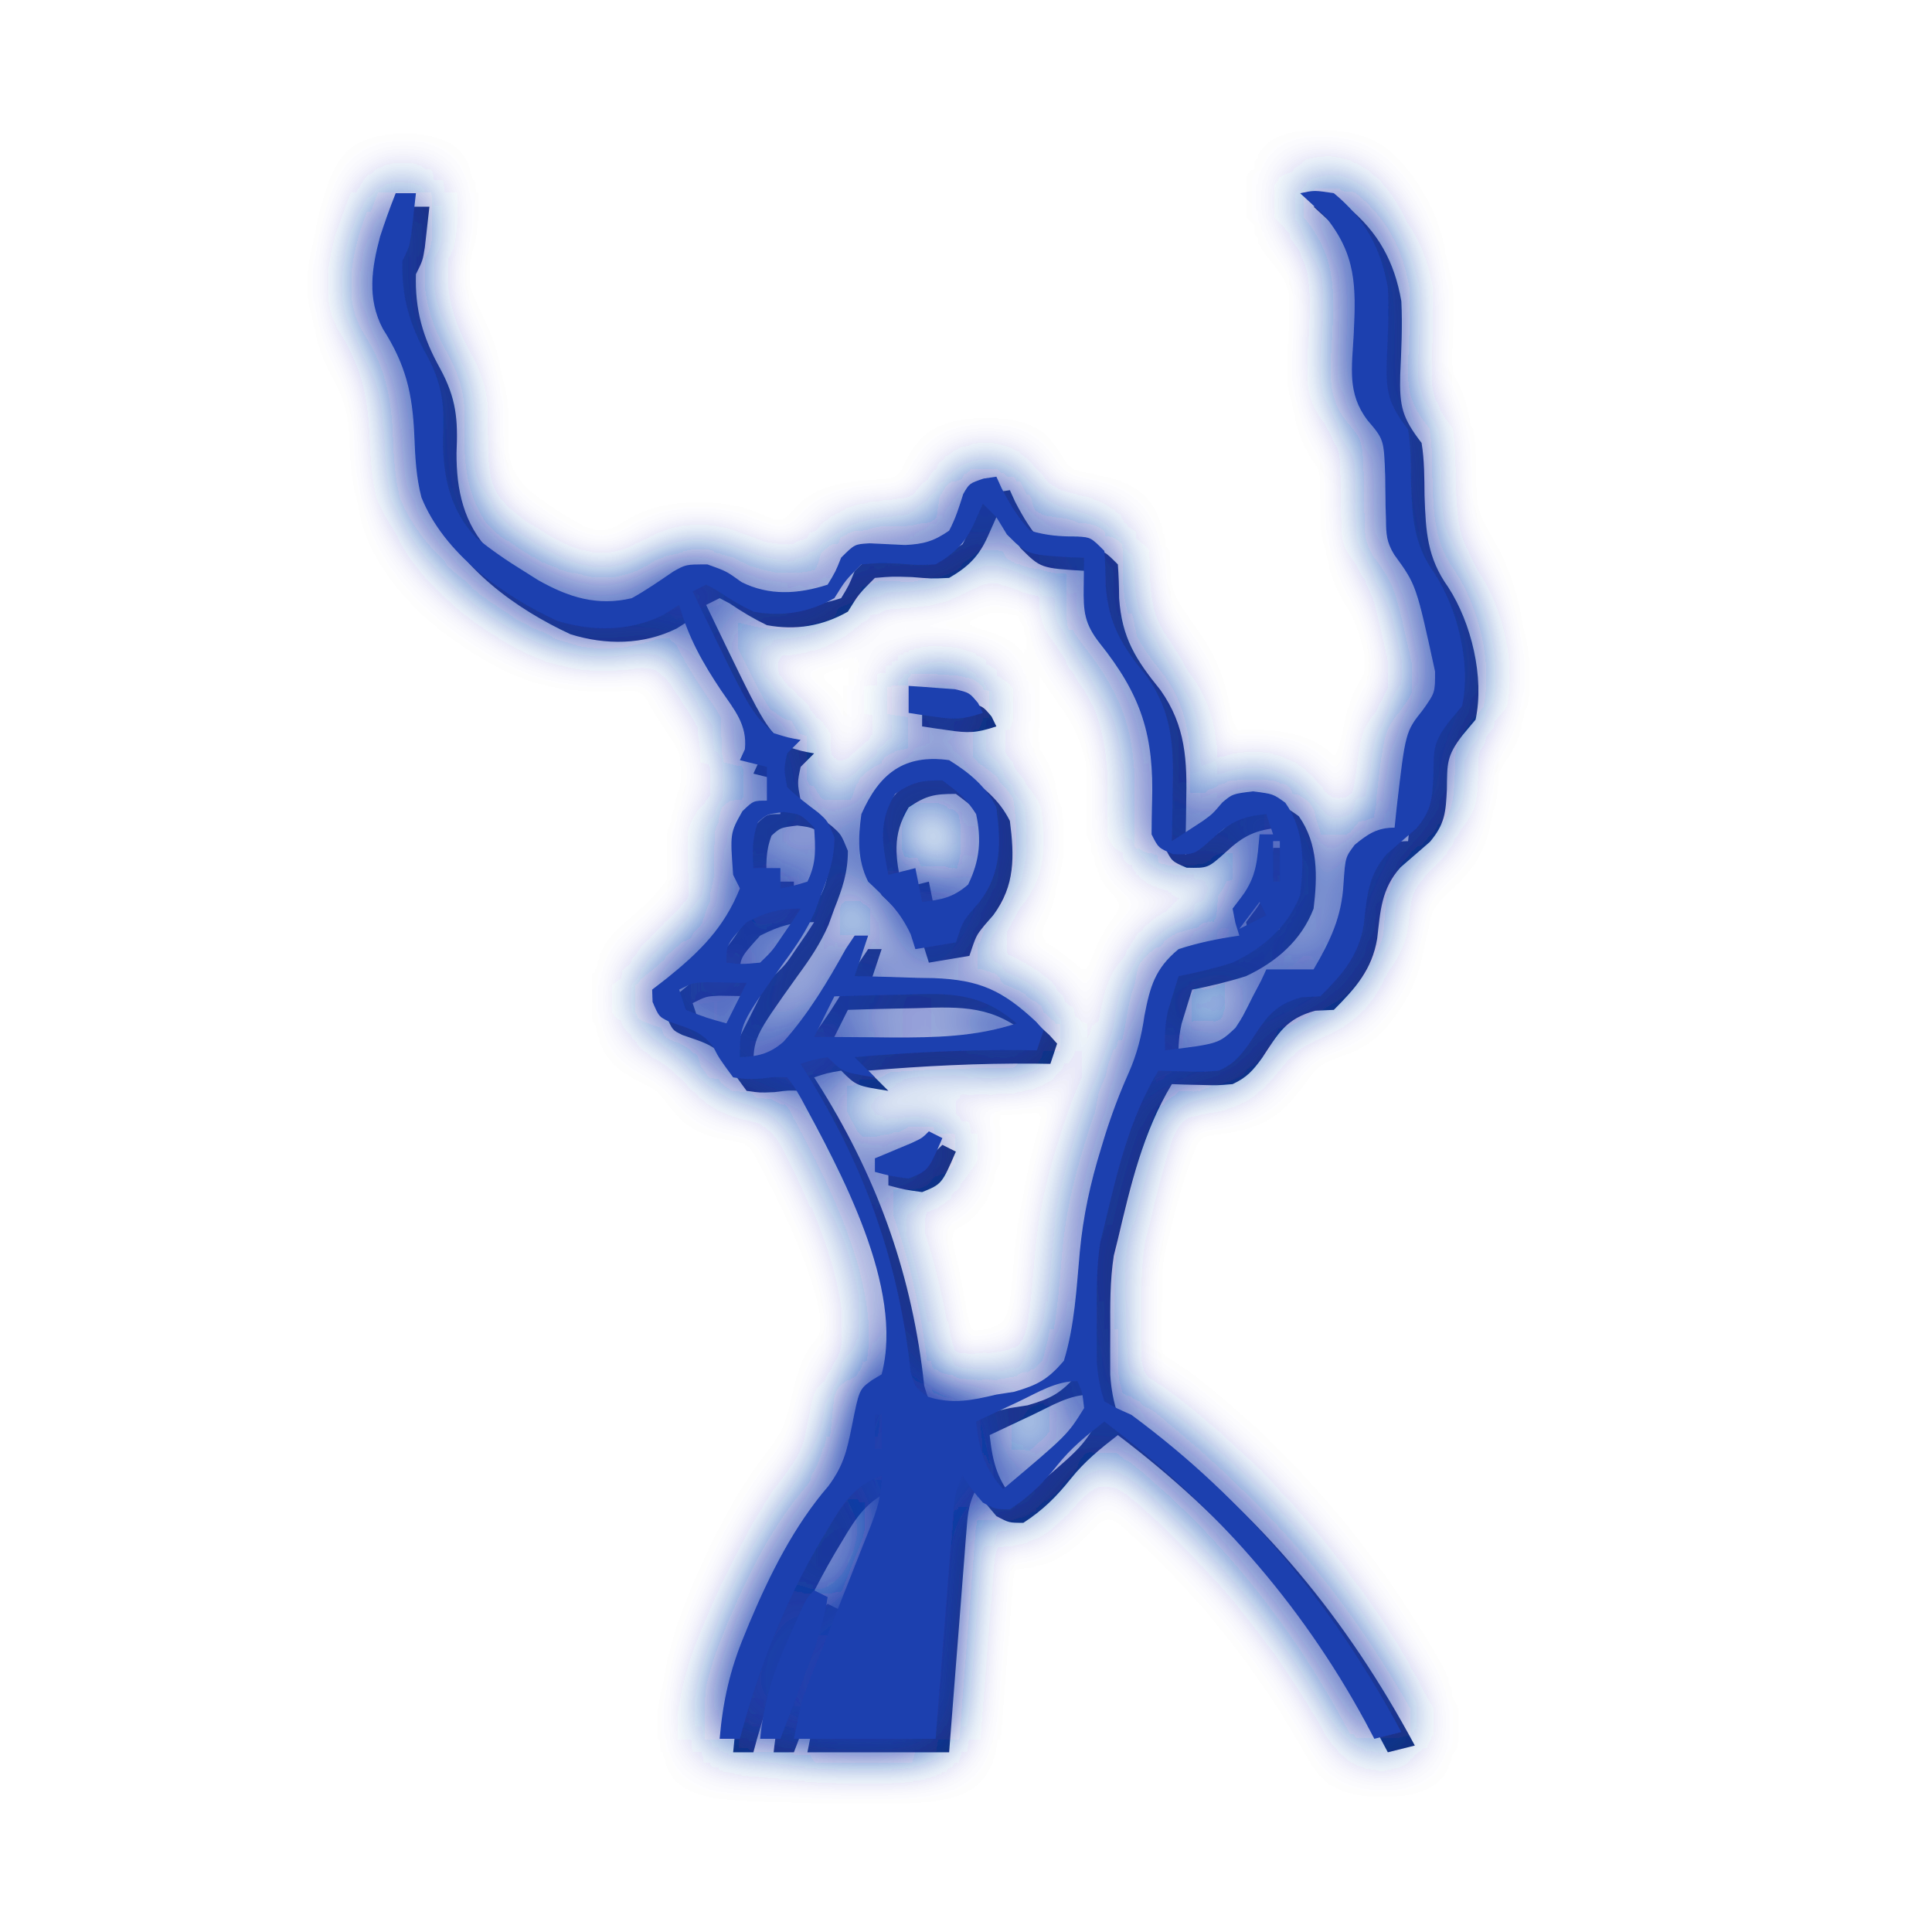
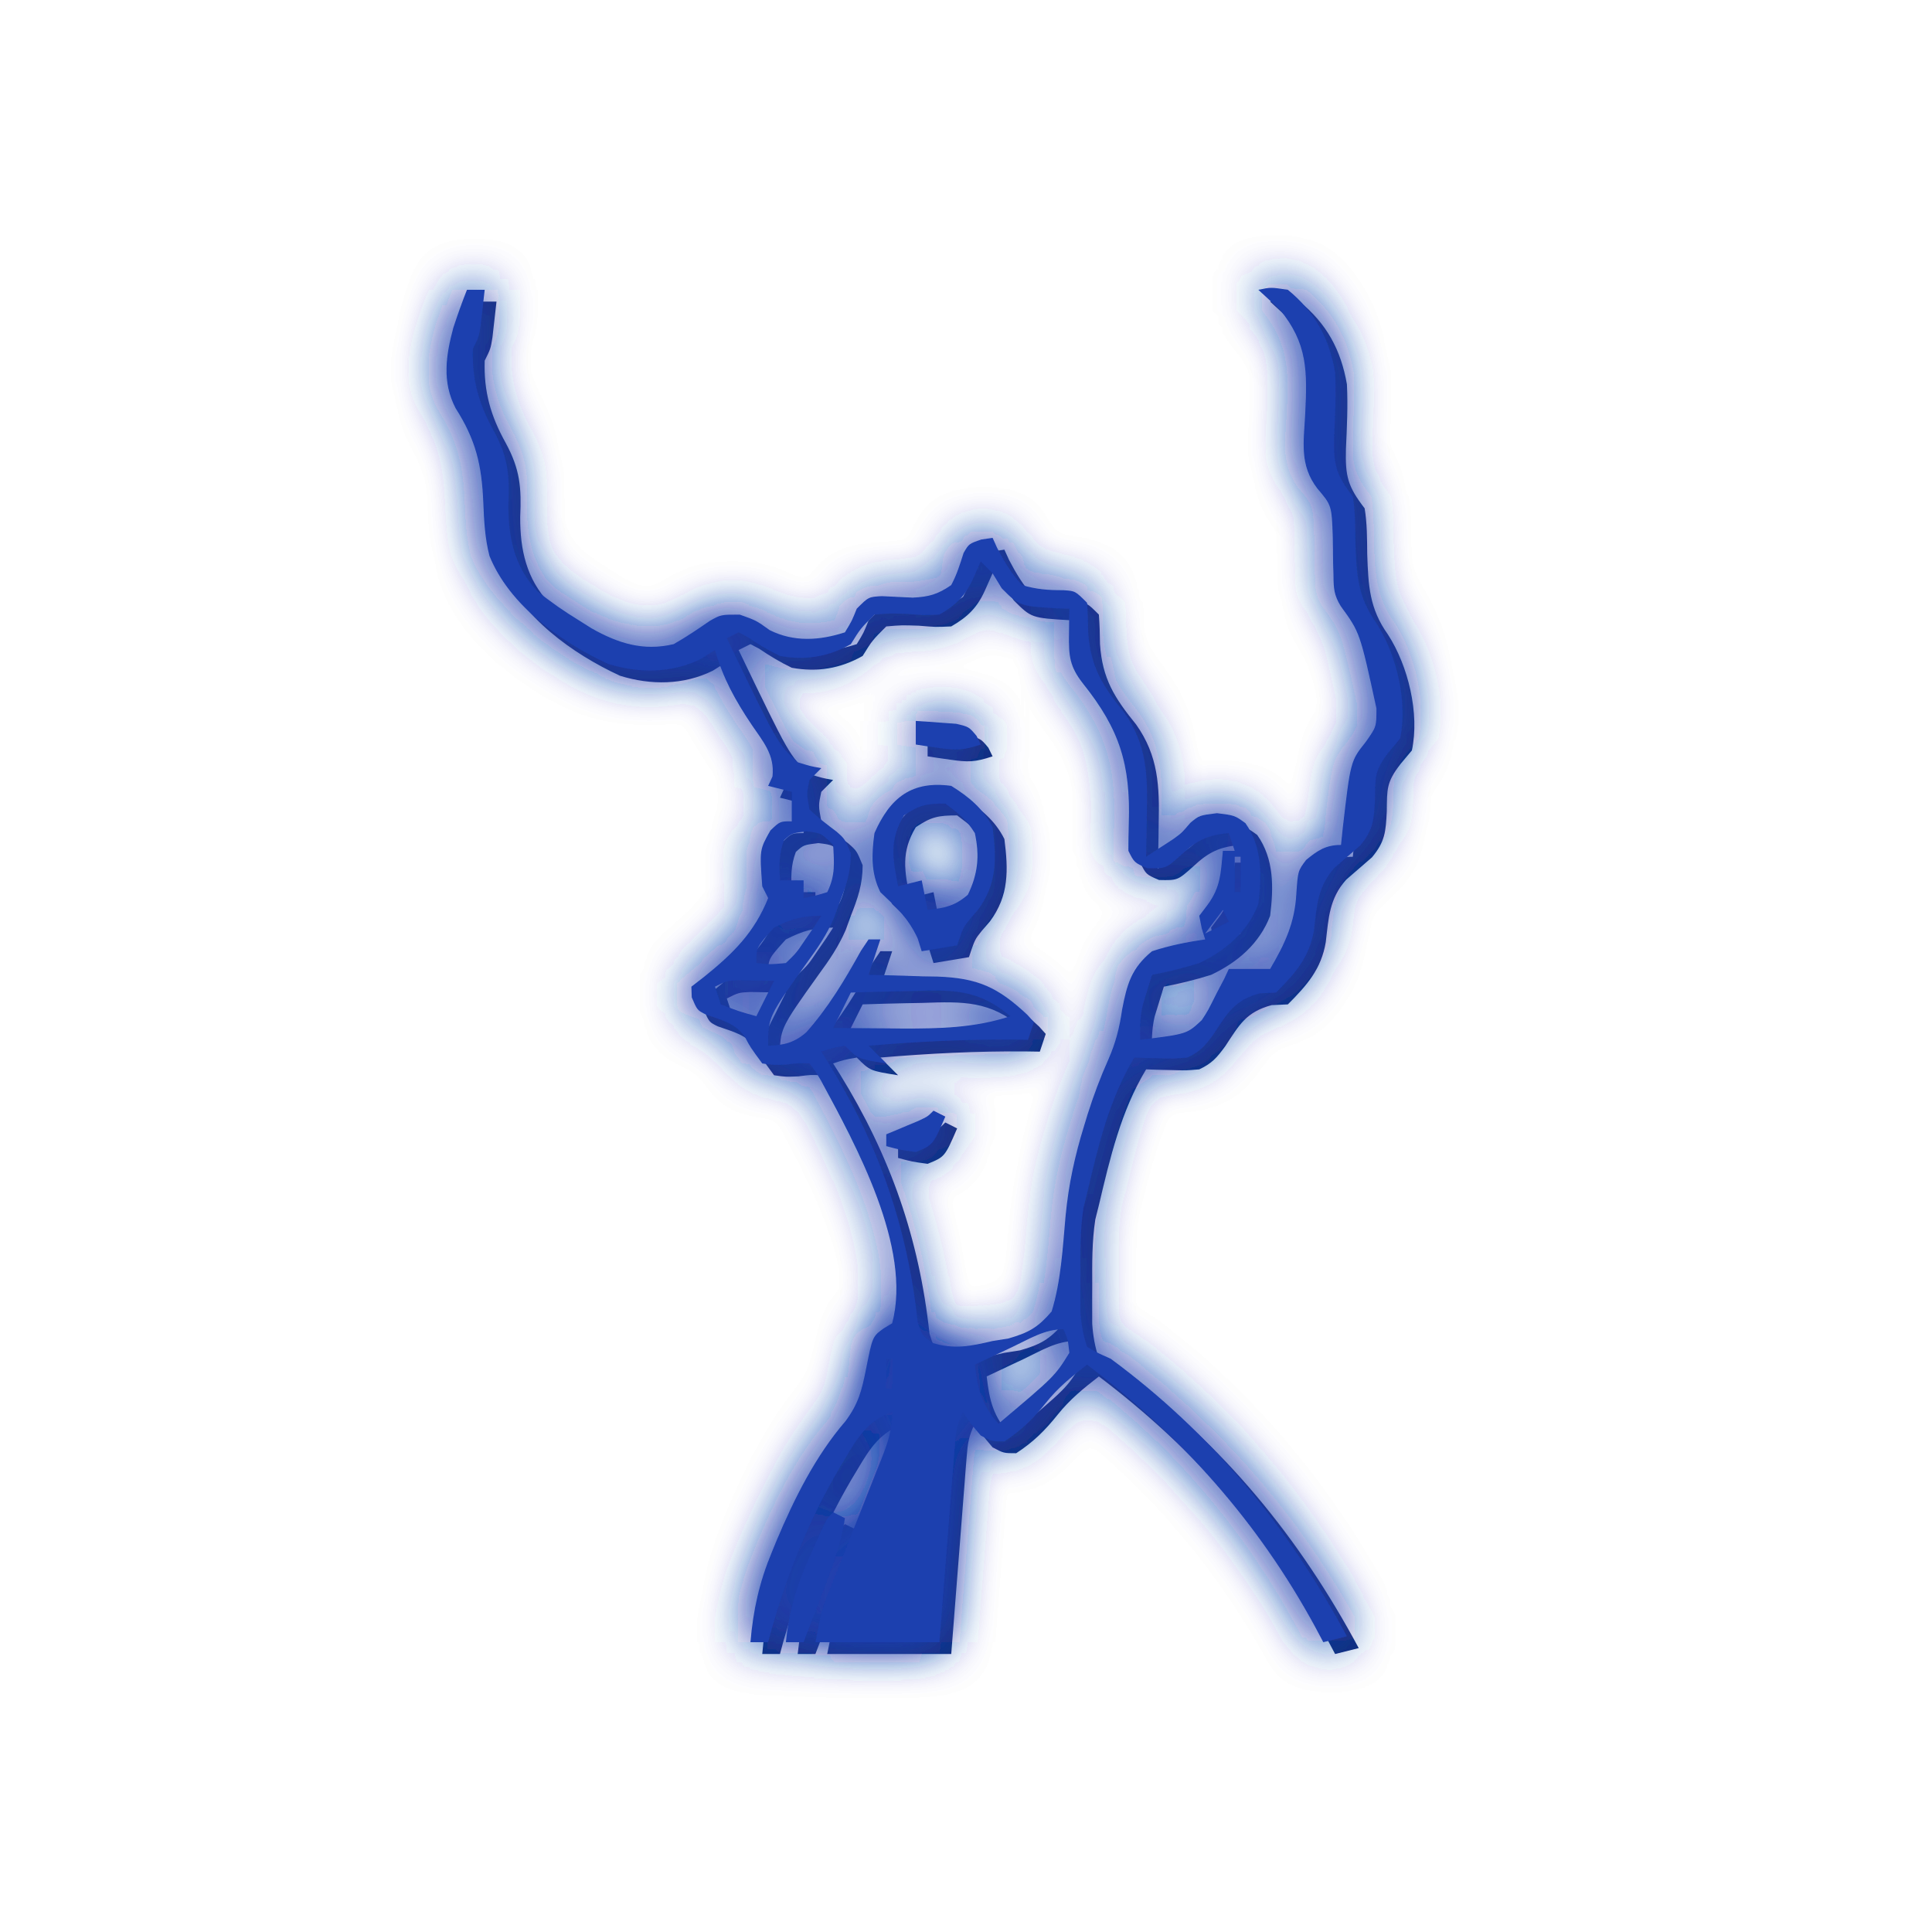
<svg xmlns="http://www.w3.org/2000/svg" version="1.1" width="229" height="229" viewBox="0 0 229 229">
  <defs>
    <filter id="glow">
      <feGaussianBlur stdDeviation="4" result="blur" />
      <feMerge>
        <feMergeNode in="blur" />
        <feMergeNode in="blur" />
        <feMergeNode in="SourceGraphic" />
      </feMerge>
    </filter>
  </defs>
-   <g transform="translate(22.9,22.9) scale(0.8)">
+   <g transform="translate(34.35,34.35) scale(0.7)">
    <g transform="translate(2,2)">
      <path d="M0 0 C0.99 0 1.98 0 3 0 C2.859 1.292 2.712 2.584 2.562 3.875 C2.481 4.594 2.4 5.314 2.316 6.055 C2 8 2 8 1 10 C0.841 15.267 2.01 19.361 4.562 23.938 C6.993 28.418 7.24 31.476 7.012 36.488 C6.986 42.01 8.074 46.953 11.922 51.043 C14.2 52.885 16.504 54.468 19 56 C19.688 56.434 20.377 56.869 21.086 57.316 C25.583 59.867 29.86 61.22 35 60 C37.135 58.799 39.106 57.45 41.121 56.059 C43 55 43 55 46.188 55 C49 56 49 56 51.25 57.625 C55.348 59.674 59.654 59.408 64 58 C65.176 56.066 65.176 56.066 66 54 C68 52 68 52 70.242 51.875 C71.992 51.958 73.742 52.041 75.492 52.125 C78.257 51.987 79.727 51.567 82 50 C82.954 48.219 83.486 46.481 84.094 44.559 C85 43 85 43 87.094 42.285 C87.408 42.238 87.408 42.238 89 42 C89.257 42.566 89.513 43.132 89.777 43.715 C91.02 46.095 92.172 48.025 94 50 C96.437 50.735 98.473 50.876 101.012 50.867 C103 51 103 51 105 53 C105.124 54.663 105.176 56.332 105.188 58 C105.587 63.865 107.652 67.117 111.309 71.613 C115.088 76.947 115.273 82.091 115.125 88.375 C115.116 89.111 115.107 89.847 115.098 90.605 C115.074 92.404 115.038 94.202 115 96 C115.959 95.376 116.918 94.752 117.906 94.109 C118.446 93.758 118.985 93.407 119.541 93.046 C121 92 121 92 122.5 90.25 C124 89 124 89 127 88.625 C130 89 130 89 131.812 90.312 C134.696 94.41 134.584 99.2 134 104 C132.194 108.706 128.491 111.887 124 114 C121.361 114.838 118.718 115.476 116 116 C115.67 117.073 115.34 118.145 115 119.25 C114.814 119.853 114.629 120.457 114.438 121.078 C113.975 123.112 113.926 124.921 114 127 C121.912 126.02 121.912 126.02 124.418 123.672 C125.438 122.125 125.438 122.125 127 119 C127.412 118.216 127.825 117.433 128.25 116.625 C128.498 116.089 128.745 115.552 129 115 C131.31 115 133.62 115 136 115 C138.487 110.754 140.174 107.216 140.438 102.25 C140.704 98.395 140.704 98.395 142.094 96.543 C144.042 94.94 145.44 94 148 94 C148.049 93.529 148.049 93.529 148.297 91.148 C149.616 79.792 149.616 79.792 152.188 76.562 C154 74 154 74 154 70.875 C151.208 58.037 151.208 58.037 147.952 53.559 C146.812 51.692 146.747 50.556 146.727 48.383 C146.716 48.038 146.716 48.038 146.664 46.293 C146.638 44.856 146.62 43.418 146.609 41.98 C146.426 36.499 146.426 36.499 143.965 33.613 C140.972 29.633 141.681 25.887 141.938 21.062 C142.292 13.84 142.38 9.094 137.613 3.32 C137.399 3.123 137.399 3.123 136.312 2.125 C135.549 1.424 134.786 0.723 134 0 C136.125 -0.438 136.125 -0.438 139 0 C143.586 3.768 145.984 8.163 147 14 C147.185 17.656 147.001 21.294 146.834 24.947 C146.714 29.576 147.132 31.294 150 35 C150.426 37.596 150.41 40.186 150.438 42.812 C150.622 48.077 150.805 51.982 153.945 56.371 C157.378 61.673 159.336 69.748 158 76 C157.361 76.763 156.721 77.526 156.062 78.312 C153.659 81.444 153.808 82.48 153.75 86.312 C153.58 89.751 153.47 91.438 151.238 94.105 C149.783 95.373 148.324 96.637 146.863 97.898 C144.024 101.1 143.904 104.3 143.422 108.441 C142.669 113.007 140.232 115.768 137 119 C136.093 119.041 135.185 119.082 134.25 119.125 C129.917 120.291 128.794 122.447 126.395 126.09 C124.996 128.006 124.137 129.004 122 130 C119.738 130.195 119.738 130.195 117.312 130.125 C116.504 130.107 115.696 130.089 114.863 130.07 C114.248 130.047 113.634 130.024 113 130 C108.712 137.139 106.901 144.978 105 153 C104.8 153.799 104.6 154.598 104.395 155.422 C103.826 159.14 103.856 162.807 103.875 166.562 C103.871 167.317 103.867 168.072 103.863 168.85 C103.865 169.581 103.866 170.313 103.867 171.066 C103.868 171.396 103.868 171.396 103.871 173.065 C104.011 175.169 104.338 176.997 105 179 C106.746 180.004 106.746 180.004 109 181 C126.153 193.65 138.962 209.298 149 228 C147.68 228.33 146.36 228.66 145 229 C144.775 228.576 144.775 228.576 143.637 226.43 C133.999 208.685 121.066 194.163 105 182 C102.355 184.053 100.099 185.877 98 188.5 C95.861 191.174 93.874 193.132 91 195 C88.875 195 88.875 195 87 194 C85.25 191.938 85.25 191.938 84 190 C82.958 192.085 82.791 193.326 82.611 195.624 C82.551 196.364 82.491 197.105 82.429 197.868 C82.369 198.667 82.308 199.466 82.246 200.289 C82.181 201.107 82.116 201.926 82.049 202.769 C81.841 205.387 81.639 208.006 81.438 210.625 C81.298 212.398 81.158 214.172 81.018 215.945 C80.673 220.297 80.337 224.648 80 229 C73.07 229 66.14 229 59 229 C60.125 223.377 60.125 223.377 61.215 220.634 C61.455 220.024 61.695 219.413 61.943 218.784 C62.072 218.463 62.072 218.463 62.723 216.836 C63.266 215.453 63.81 214.07 64.354 212.688 C65.21 210.523 66.069 208.36 66.928 206.196 C67.76 204.099 68.585 201.999 69.41 199.898 C69.67 199.252 69.929 198.605 70.196 197.938 C71.301 195.121 72 193.058 72 190 C67.935 191.482 66.24 194.172 64.125 197.75 C63.953 198.036 63.953 198.036 63.081 199.486 C57.662 208.739 53.723 218.634 51 229 C50.01 229 49.02 229 48 229 C48.463 223.53 49.515 218.813 51.625 213.75 C51.887 213.109 52.149 212.468 52.419 211.807 C55.435 204.65 59.019 197.455 64.113 191.551 C66.283 188.618 66.86 186.371 67.562 182.812 C68.669 177.24 68.669 177.24 70.562 175.867 C71.037 175.581 71.511 175.295 72 175 C75.395 162.184 65.855 144.843 60 134 C59 132.287 59 132.287 58 131 C56.195 130.918 56.195 130.918 54.125 131.188 C51.949 131.281 51.949 131.281 50 131 C47.938 128.188 47.938 128.188 47.07 126.52 C45.397 124.143 43.142 123.671 40.484 122.723 C39 122 39 122 38.062 119.812 C38.042 119.214 38.021 118.616 38 118 C38.722 117.443 39.444 116.886 40.188 116.312 C45.033 112.4 48.652 108.87 51 103 C50.67 102.34 50.34 101.68 50 101 C49.542 94.812 49.542 94.812 51.375 91.562 C53 90 53 90 55 90 C55 88.35 55 86.7 55 85 C53.68 84.67 52.36 84.34 51 84 C51.244 83.471 51.487 82.943 51.738 82.398 C52.135 78.767 50.151 76.509 48.188 73.625 C45.418 69.488 43.372 65.806 42 61 C41.216 61.495 40.432 61.99 39.625 62.5 C34.675 64.94 29.126 64.974 23.895 63.344 C15.851 59.619 7.191 53.421 3.812 45.062 C3.031 42.037 2.889 39.082 2.764 35.967 C2.503 29.688 1.511 25.439 -1.91 20.074 C-4.248 15.625 -3.573 11.14 -2.312 6.434 C-1.604 4.258 -0.844 2.126 0 0 Z M87 46 C86.794 46.464 86.794 46.464 85.75 48.812 C84.425 51.793 82.833 53.36 80 55 C77.344 55.117 77.344 55.117 74.5 54.875 C71.555 54.781 71.555 54.781 69 55 C66.625 57.375 66.625 57.375 65 60 C61.23 62.14 57.27 62.789 53 62 C51.041 61.054 49.279 60 47.48 58.777 C46.992 58.521 46.503 58.264 46 58 C45.67 58.165 45.67 58.165 44 59 C52.608 76.887 52.608 76.887 56 80 C58.145 80.668 58.145 80.668 60 81 C59.34 81.66 58.68 82.32 58 83 C57.5 85.312 57.5 85.312 58 88 C59.443 89.391 60.994 90.543 62.59 91.754 C64 93 64 93 65 95.438 C65 98.664 64.185 101.006 63 104 C62.716 104.785 62.433 105.57 62.141 106.379 C60.907 109.215 59.392 111.448 57.562 113.938 C51 123.125 51 123.125 51 128 C53.649 127.922 55.439 127.49 57.457 125.727 C61.202 121.517 63.978 116.857 66.703 111.941 C67.131 111.301 67.559 110.66 68 110 C68.66 110 69.32 110 70 110 C69.34 111.98 68.68 113.96 68 116 C68.544 116.009 69.088 116.019 69.649 116.028 C72.142 116.082 74.633 116.166 77.125 116.25 C77.981 116.264 78.837 116.278 79.719 116.293 C86.516 116.554 89.877 118.085 94.875 122.75 C95.246 123.162 95.618 123.575 96 124 C95.835 124.495 95.835 124.495 95 127 C94.224 126.988 93.448 126.977 92.648 126.965 C84.383 126.896 76.235 127.309 68 128 C68.99 128.99 69.98 129.98 71 131 C66.25 130.25 66.25 130.25 64 128 C61.875 128.375 61.875 128.375 60 129 C60.375 129.594 60.75 130.189 61.137 130.801 C69.66 144.605 74.575 158.613 76.312 174.707 C77 177 77 177 78.836 178.328 C82.506 179.468 85.312 178.867 89 178 C89.87 177.863 90.74 177.727 91.637 177.586 C95.106 176.583 96.622 175.767 99 173 C100.612 167.768 100.867 162.25 101.363 156.824 C101.862 151.524 102.929 146.641 104.5 141.562 C104.702 140.896 104.904 140.23 105.113 139.544 C106.111 136.391 107.251 133.368 108.598 130.348 C109.837 127.536 110.5 124.931 110.938 121.875 C111.759 117.586 112.502 114.87 116 112 C118.966 111.032 121.915 110.442 125 110 C124.807 109.377 124.613 108.755 124.414 108.113 C124.277 107.416 124.141 106.719 124 106 C124.454 105.402 124.907 104.804 125.375 104.188 C127.63 101.152 127.641 98.736 128 95 C128.66 95 129.32 95 130 95 C129.67 94.01 129.34 93.02 129 92 C125.404 92.317 123.573 93.219 121 95.625 C118.343 98.008 118.343 98.008 115.188 97.938 C113 97 113 97 112 95 C112.004 93.417 112.014 91.834 112.066 90.252 C112.376 80.414 110.536 74.445 104.305 66.664 C102.046 63.784 101.886 61.97 101.938 58.375 C101.947 57.558 101.956 56.74 101.965 55.898 C101.976 55.272 101.988 54.645 102 54 C101.397 53.986 100.793 53.972 100.172 53.957 C93.563 53.563 93.563 53.563 90.562 50.562 C90.047 49.717 89.531 48.871 89 48 C88.34 47.34 87.68 46.68 87 46 Z M53.688 93.188 C52.799 95.529 52.866 97.518 53 100 C54.32 100 55.64 100 57 100 C57 100.99 57 101.98 57 103 C58.938 102.625 58.938 102.625 61 102 C62.381 99.237 62.191 97.053 62 94 C60 92 60 92 57.5 91.688 C55 92 55 92 53.688 93.188 Z M130 96 C130 97.98 130 99.96 130 102 C130.33 102 130.66 102 131 102 C131 100.02 131 98.04 131 96 C130.67 96 130.34 96 130 96 Z M129 103 C130 105 130 105 130 105 Z M128 105 C127.505 105.66 127.505 105.66 125 109 C126.32 108.34 127.64 107.68 129 107 C128.67 106.34 128.34 105.68 128 105 Z M52 108 C49 111.31 49 111.31 49 114 C51.293 114.25 51.293 114.25 54 114 C55.801 112.25 55.801 112.25 57.312 110 C57.824 109.257 58.336 108.515 58.863 107.75 C59.051 107.461 59.051 107.461 60 106 C56.697 106 54.938 106.531 52 108 Z M42 118 C42.33 118.99 42.66 119.98 43 121 C46.062 122.188 46.062 122.188 49 123 C49.99 121.02 50.98 119.04 52 117 C50.708 116.973 49.417 116.954 48.125 116.938 C47.406 116.926 46.686 116.914 45.945 116.902 C44 117 44 117 42 118 Z M65 119 C64.01 120.98 63.02 122.96 62 125 C65 125.029 68 125.047 71 125.062 C71.839 125.071 72.678 125.079 73.543 125.088 C79.842 125.112 85.985 125.005 92 123 C86.589 118.372 82.056 118.506 75.125 118.75 C74.15 118.768 73.176 118.786 72.172 118.805 C69.78 118.852 67.391 118.917 65 119 Z M92.375 179 C91.764 179.286 91.153 179.572 90.523 179.867 C89.014 180.575 87.507 181.287 86 182 C86.479 186.219 87.166 188.797 90 192 C99.53 183.974 99.53 183.974 102 180 C101.75 177.688 101.75 177.688 101 176 C97.821 176 95.199 177.66 92.375 179 Z M72 179 C73 181 73 181 73 181 Z M71 181 C71 182.65 71 184.3 71 186 C71.33 186 71.66 186 72 186 C72 184.35 72 182.7 72 181 C71.67 181 71.34 181 71 181 Z " fill="#142d7a" transform="translate(30,0)" />
      <path d="M0 0 C1.459 0.087 2.918 0.195 4.375 0.312 C4.781 0.342 4.781 0.342 6.836 0.488 C9 1 9 1 10.289 2.543 C10.406 2.783 10.406 2.783 11 4 C8.005 4.998 6.827 5.007 3.812 4.562 C3.097 4.461 2.382 4.359 1.645 4.254 C1.373 4.212 1.373 4.212 0 4 C0 2.68 0 1.36 0 0 Z " fill="#142d7a" transform="translate(106,73)" />
      <path d="M0 0 C2.967 1.847 5.427 3.854 7 7 C7.672 12.25 7.8 16.572 4.562 20.938 C4.11 21.462 3.658 21.987 3.191 22.527 C2 24 2 24 1 27 C-0.98 27.33 -2.96 27.66 -5 28 C-5.227 27.278 -5.454 26.556 -5.688 25.812 C-7.306 22.345 -9.234 20.624 -12 18 C-13.615 14.771 -13.487 11.539 -13 8 C-10.323 1.93 -6.634 -0.911 0 0 Z M-8 5 C-10.541 9.236 -9.909 12.365 -9 17 C-7.68 16.67 -6.36 16.34 -5 16 C-4.67 17.65 -4.34 19.3 -4 21 C-1.111 20.688 0.586 20.357 2.812 18.438 C4.526 14.92 4.828 11.834 4 8 C2.549 5.681 1.259 4.681 -1 3 C-4.192 3 -5.396 3.236 -8 5 Z " fill="#142d7a" transform="translate(112,84)" />
      <path d="M0 0 C0.66 0.33 1.32 0.66 2 1 C-0.085 5.813 -0.085 5.813 -3 7 C-5.688 6.625 -5.688 6.625 -8 6 C-8 5.34 -8 4.68 -8 4 C-7.506 3.795 -7.013 3.59 -6.504 3.379 C-5.863 3.109 -5.223 2.84 -4.562 2.562 C-3.924 2.296 -3.286 2.029 -2.629 1.754 C-1 1 -1 1 0 0 Z " fill="#142d7a" transform="translate(109,139)" />
      <path d="M0 0 C0.66 0.33 1.32 0.66 2 1 C1.27 5.688 -0.366 9.909 -2.062 14.312 C-2.344 15.053 -2.626 15.794 -2.916 16.557 C-3.607 18.372 -4.302 20.187 -5 22 C-5.99 22 -6.98 22 -8 22 C-7.456 16.707 -6.185 12.458 -4 7.625 C-3.727 6.997 -3.453 6.369 -3.172 5.723 C-1.163 1.163 -1.163 1.163 0 0 Z " fill="#142d7a" transform="translate(92,207)" />
    </g>
    <g filter="url(#glow)">
      <path d="M0 0 C0.99 0 1.98 0 3 0 C2.859 1.292 2.712 2.584 2.562 3.875 C2.481 4.594 2.4 5.314 2.316 6.055 C2 8 2 8 1 10 C0.841 15.267 2.01 19.361 4.562 23.938 C6.993 28.418 7.24 31.476 7.012 36.488 C6.986 42.01 8.074 46.953 11.922 51.043 C14.2 52.885 16.504 54.468 19 56 C19.688 56.434 20.377 56.869 21.086 57.316 C25.583 59.867 29.86 61.22 35 60 C37.135 58.799 39.106 57.45 41.121 56.059 C43 55 43 55 46.188 55 C49 56 49 56 51.25 57.625 C55.348 59.674 59.654 59.408 64 58 C65.176 56.066 65.176 56.066 66 54 C68 52 68 52 70.242 51.875 C71.992 51.958 73.742 52.041 75.492 52.125 C78.257 51.987 79.727 51.567 82 50 C82.954 48.219 83.486 46.481 84.094 44.559 C85 43 85 43 87.094 42.285 C87.408 42.238 87.408 42.238 89 42 C89.257 42.566 89.513 43.132 89.777 43.715 C91.02 46.095 92.172 48.025 94 50 C96.437 50.735 98.473 50.876 101.012 50.867 C103 51 103 51 105 53 C105.124 54.663 105.176 56.332 105.188 58 C105.587 63.865 107.652 67.117 111.309 71.613 C115.088 76.947 115.273 82.091 115.125 88.375 C115.116 89.111 115.107 89.847 115.098 90.605 C115.074 92.404 115.038 94.202 115 96 C115.959 95.376 116.918 94.752 117.906 94.109 C118.446 93.758 118.985 93.407 119.541 93.046 C121 92 121 92 122.5 90.25 C124 89 124 89 127 88.625 C130 89 130 89 131.812 90.312 C134.696 94.41 134.584 99.2 134 104 C132.194 108.706 128.491 111.887 124 114 C121.361 114.838 118.718 115.476 116 116 C115.67 117.073 115.34 118.145 115 119.25 C114.814 119.853 114.629 120.457 114.438 121.078 C113.975 123.112 113.926 124.921 114 127 C121.912 126.02 121.912 126.02 124.418 123.672 C125.438 122.125 125.438 122.125 127 119 C127.412 118.216 127.825 117.433 128.25 116.625 C128.498 116.089 128.745 115.552 129 115 C131.31 115 133.62 115 136 115 C138.487 110.754 140.174 107.216 140.438 102.25 C140.704 98.395 140.704 98.395 142.094 96.543 C144.042 94.94 145.44 94 148 94 C148.049 93.529 148.049 93.529 148.297 91.148 C149.616 79.792 149.616 79.792 152.188 76.562 C154 74 154 74 154 70.875 C151.208 58.037 151.208 58.037 147.952 53.559 C146.812 51.692 146.747 50.556 146.727 48.383 C146.716 48.038 146.716 48.038 146.664 46.293 C146.638 44.856 146.62 43.418 146.609 41.98 C146.426 36.499 146.426 36.499 143.965 33.613 C140.972 29.633 141.681 25.887 141.938 21.062 C142.292 13.84 142.38 9.094 137.613 3.32 C137.399 3.123 137.399 3.123 136.312 2.125 C135.549 1.424 134.786 0.723 134 0 C136.125 -0.438 136.125 -0.438 139 0 C143.586 3.768 145.984 8.163 147 14 C147.185 17.656 147.001 21.294 146.834 24.947 C146.714 29.576 147.132 31.294 150 35 C150.426 37.596 150.41 40.186 150.438 42.812 C150.622 48.077 150.805 51.982 153.945 56.371 C157.378 61.673 159.336 69.748 158 76 C157.361 76.763 156.721 77.526 156.062 78.312 C153.659 81.444 153.808 82.48 153.75 86.312 C153.58 89.751 153.47 91.438 151.238 94.105 C149.783 95.373 148.324 96.637 146.863 97.898 C144.024 101.1 143.904 104.3 143.422 108.441 C142.669 113.007 140.232 115.768 137 119 C136.093 119.041 135.185 119.082 134.25 119.125 C129.917 120.291 128.794 122.447 126.395 126.09 C124.996 128.006 124.137 129.004 122 130 C119.738 130.195 119.738 130.195 117.312 130.125 C116.504 130.107 115.696 130.089 114.863 130.07 C114.248 130.047 113.634 130.024 113 130 C108.712 137.139 106.901 144.978 105 153 C104.8 153.799 104.6 154.598 104.395 155.422 C103.826 159.14 103.856 162.807 103.875 166.562 C103.871 167.317 103.867 168.072 103.863 168.85 C103.865 169.581 103.866 170.313 103.867 171.066 C103.868 171.396 103.868 171.396 103.871 173.065 C104.011 175.169 104.338 176.997 105 179 C106.746 180.004 106.746 180.004 109 181 C126.153 193.65 138.962 209.298 149 228 C147.68 228.33 146.36 228.66 145 229 C144.775 228.576 144.775 228.576 143.637 226.43 C133.999 208.685 121.066 194.163 105 182 C102.355 184.053 100.099 185.877 98 188.5 C95.861 191.174 93.874 193.132 91 195 C88.875 195 88.875 195 87 194 C85.25 191.938 85.25 191.938 84 190 C82.958 192.085 82.791 193.326 82.611 195.624 C82.551 196.364 82.491 197.105 82.429 197.868 C82.369 198.667 82.308 199.466 82.246 200.289 C82.181 201.107 82.116 201.926 82.049 202.769 C81.841 205.387 81.639 208.006 81.438 210.625 C81.298 212.398 81.158 214.172 81.018 215.945 C80.673 220.297 80.337 224.648 80 229 C73.07 229 66.14 229 59 229 C60.125 223.377 60.125 223.377 61.215 220.634 C61.455 220.024 61.695 219.413 61.943 218.784 C62.072 218.463 62.072 218.463 62.723 216.836 C63.266 215.453 63.81 214.07 64.354 212.688 C65.21 210.523 66.069 208.36 66.928 206.196 C67.76 204.099 68.585 201.999 69.41 199.898 C69.67 199.252 69.929 198.605 70.196 197.938 C71.301 195.121 72 193.058 72 190 C67.935 191.482 66.24 194.172 64.125 197.75 C63.953 198.036 63.953 198.036 63.081 199.486 C57.662 208.739 53.723 218.634 51 229 C50.01 229 49.02 229 48 229 C48.463 223.53 49.515 218.813 51.625 213.75 C51.887 213.109 52.149 212.468 52.419 211.807 C55.435 204.65 59.019 197.455 64.113 191.551 C66.283 188.618 66.86 186.371 67.562 182.812 C68.669 177.24 68.669 177.24 70.562 175.867 C71.037 175.581 71.511 175.295 72 175 C75.395 162.184 65.855 144.843 60 134 C59 132.287 59 132.287 58 131 C56.195 130.918 56.195 130.918 54.125 131.188 C51.949 131.281 51.949 131.281 50 131 C47.938 128.188 47.938 128.188 47.07 126.52 C45.397 124.143 43.142 123.671 40.484 122.723 C39 122 39 122 38.062 119.812 C38.042 119.214 38.021 118.616 38 118 C38.722 117.443 39.444 116.886 40.188 116.312 C45.033 112.4 48.652 108.87 51 103 C50.67 102.34 50.34 101.68 50 101 C49.542 94.812 49.542 94.812 51.375 91.562 C53 90 53 90 55 90 C55 88.35 55 86.7 55 85 C53.68 84.67 52.36 84.34 51 84 C51.244 83.471 51.487 82.943 51.738 82.398 C52.135 78.767 50.151 76.509 48.188 73.625 C45.418 69.488 43.372 65.806 42 61 C41.216 61.495 40.432 61.99 39.625 62.5 C34.675 64.94 29.126 64.974 23.895 63.344 C15.851 59.619 7.191 53.421 3.812 45.062 C3.031 42.037 2.889 39.082 2.764 35.967 C2.503 29.688 1.511 25.439 -1.91 20.074 C-4.248 15.625 -3.573 11.14 -2.312 6.434 C-1.604 4.258 -0.844 2.126 0 0 Z M87 46 C86.794 46.464 86.794 46.464 85.75 48.812 C84.425 51.793 82.833 53.36 80 55 C77.344 55.117 77.344 55.117 74.5 54.875 C71.555 54.781 71.555 54.781 69 55 C66.625 57.375 66.625 57.375 65 60 C61.23 62.14 57.27 62.789 53 62 C51.041 61.054 49.279 60 47.48 58.777 C46.992 58.521 46.503 58.264 46 58 C45.67 58.165 45.67 58.165 44 59 C52.608 76.887 52.608 76.887 56 80 C58.145 80.668 58.145 80.668 60 81 C59.34 81.66 58.68 82.32 58 83 C57.5 85.312 57.5 85.312 58 88 C59.443 89.391 60.994 90.543 62.59 91.754 C64 93 64 93 65 95.438 C65 98.664 64.185 101.006 63 104 C62.716 104.785 62.433 105.57 62.141 106.379 C60.907 109.215 59.392 111.448 57.562 113.938 C51 123.125 51 123.125 51 128 C53.649 127.922 55.439 127.49 57.457 125.727 C61.202 121.517 63.978 116.857 66.703 111.941 C67.131 111.301 67.559 110.66 68 110 C68.66 110 69.32 110 70 110 C69.34 111.98 68.68 113.96 68 116 C68.544 116.009 69.088 116.019 69.649 116.028 C72.142 116.082 74.633 116.166 77.125 116.25 C77.981 116.264 78.837 116.278 79.719 116.293 C86.516 116.554 89.877 118.085 94.875 122.75 C95.246 123.162 95.618 123.575 96 124 C95.835 124.495 95.835 124.495 95 127 C94.224 126.988 93.448 126.977 92.648 126.965 C84.383 126.896 76.235 127.309 68 128 C68.99 128.99 69.98 129.98 71 131 C66.25 130.25 66.25 130.25 64 128 C61.875 128.375 61.875 128.375 60 129 C60.375 129.594 60.75 130.189 61.137 130.801 C69.66 144.605 74.575 158.613 76.312 174.707 C77 177 77 177 78.836 178.328 C82.506 179.468 85.312 178.867 89 178 C89.87 177.863 90.74 177.727 91.637 177.586 C95.106 176.583 96.622 175.767 99 173 C100.612 167.768 100.867 162.25 101.363 156.824 C101.862 151.524 102.929 146.641 104.5 141.562 C104.702 140.896 104.904 140.23 105.113 139.544 C106.111 136.391 107.251 133.368 108.598 130.348 C109.837 127.536 110.5 124.931 110.938 121.875 C111.759 117.586 112.502 114.87 116 112 C118.966 111.032 121.915 110.442 125 110 C124.807 109.377 124.613 108.755 124.414 108.113 C124.277 107.416 124.141 106.719 124 106 C124.454 105.402 124.907 104.804 125.375 104.188 C127.63 101.152 127.641 98.736 128 95 C128.66 95 129.32 95 130 95 C129.67 94.01 129.34 93.02 129 92 C125.404 92.317 123.573 93.219 121 95.625 C118.343 98.008 118.343 98.008 115.188 97.938 C113 97 113 97 112 95 C112.004 93.417 112.014 91.834 112.066 90.252 C112.376 80.414 110.536 74.445 104.305 66.664 C102.046 63.784 101.886 61.97 101.938 58.375 C101.947 57.558 101.956 56.74 101.965 55.898 C101.976 55.272 101.988 54.645 102 54 C101.397 53.986 100.793 53.972 100.172 53.957 C93.563 53.563 93.563 53.563 90.562 50.562 C90.047 49.717 89.531 48.871 89 48 C88.34 47.34 87.68 46.68 87 46 Z M53.688 93.188 C52.799 95.529 52.866 97.518 53 100 C54.32 100 55.64 100 57 100 C57 100.99 57 101.98 57 103 C58.938 102.625 58.938 102.625 61 102 C62.381 99.237 62.191 97.053 62 94 C60 92 60 92 57.5 91.688 C55 92 55 92 53.688 93.188 Z M130 96 C130 97.98 130 99.96 130 102 C130.33 102 130.66 102 131 102 C131 100.02 131 98.04 131 96 C130.67 96 130.34 96 130 96 Z M129 103 C130 105 130 105 130 105 Z M128 105 C127.505 105.66 127.505 105.66 125 109 C126.32 108.34 127.64 107.68 129 107 C128.67 106.34 128.34 105.68 128 105 Z M52 108 C49 111.31 49 111.31 49 114 C51.293 114.25 51.293 114.25 54 114 C55.801 112.25 55.801 112.25 57.312 110 C57.824 109.257 58.336 108.515 58.863 107.75 C59.051 107.461 59.051 107.461 60 106 C56.697 106 54.938 106.531 52 108 Z M42 118 C42.33 118.99 42.66 119.98 43 121 C46.062 122.188 46.062 122.188 49 123 C49.99 121.02 50.98 119.04 52 117 C50.708 116.973 49.417 116.954 48.125 116.938 C47.406 116.926 46.686 116.914 45.945 116.902 C44 117 44 117 42 118 Z M65 119 C64.01 120.98 63.02 122.96 62 125 C65 125.029 68 125.047 71 125.062 C71.839 125.071 72.678 125.079 73.543 125.088 C79.842 125.112 85.985 125.005 92 123 C86.589 118.372 82.056 118.506 75.125 118.75 C74.15 118.768 73.176 118.786 72.172 118.805 C69.78 118.852 67.391 118.917 65 119 Z M92.375 179 C91.764 179.286 91.153 179.572 90.523 179.867 C89.014 180.575 87.507 181.287 86 182 C86.479 186.219 87.166 188.797 90 192 C99.53 183.974 99.53 183.974 102 180 C101.75 177.688 101.75 177.688 101 176 C97.821 176 95.199 177.66 92.375 179 Z M72 179 C73 181 73 181 73 181 Z M71 181 C71 182.65 71 184.3 71 186 C71.33 186 71.66 186 72 186 C72 184.35 72 182.7 72 181 C71.67 181 71.34 181 71 181 Z " fill="#1e40af" transform="translate(30,0)" />
      <path d="M0 0 C1.459 0.087 2.918 0.195 4.375 0.312 C4.781 0.342 4.781 0.342 6.836 0.488 C9 1 9 1 10.289 2.543 C10.406 2.783 10.406 2.783 11 4 C8.005 4.998 6.827 5.007 3.812 4.562 C3.097 4.461 2.382 4.359 1.645 4.254 C1.373 4.212 1.373 4.212 0 4 C0 2.68 0 1.36 0 0 Z " fill="#1e40af" transform="translate(106,73)" />
      <path d="M0 0 C2.967 1.847 5.427 3.854 7 7 C7.672 12.25 7.8 16.572 4.562 20.938 C4.11 21.462 3.658 21.987 3.191 22.527 C2 24 2 24 1 27 C-0.98 27.33 -2.96 27.66 -5 28 C-5.227 27.278 -5.454 26.556 -5.688 25.812 C-7.306 22.345 -9.234 20.624 -12 18 C-13.615 14.771 -13.487 11.539 -13 8 C-10.323 1.93 -6.634 -0.911 0 0 Z M-8 5 C-10.541 9.236 -9.909 12.365 -9 17 C-7.68 16.67 -6.36 16.34 -5 16 C-4.67 17.65 -4.34 19.3 -4 21 C-1.111 20.688 0.586 20.357 2.812 18.438 C4.526 14.92 4.828 11.834 4 8 C2.549 5.681 1.259 4.681 -1 3 C-4.192 3 -5.396 3.236 -8 5 Z " fill="#1e40af" transform="translate(112,84)" />
      <path d="M0 0 C0.66 0.33 1.32 0.66 2 1 C-0.085 5.813 -0.085 5.813 -3 7 C-5.688 6.625 -5.688 6.625 -8 6 C-8 5.34 -8 4.68 -8 4 C-7.506 3.795 -7.013 3.59 -6.504 3.379 C-5.863 3.109 -5.223 2.84 -4.562 2.562 C-3.924 2.296 -3.286 2.029 -2.629 1.754 C-1 1 -1 1 0 0 Z " fill="#1e40af" transform="translate(109,139)" />
      <path d="M0 0 C0.66 0.33 1.32 0.66 2 1 C1.27 5.688 -0.366 9.909 -2.062 14.312 C-2.344 15.053 -2.626 15.794 -2.916 16.557 C-3.607 18.372 -4.302 20.187 -5 22 C-5.99 22 -6.98 22 -8 22 C-7.456 16.707 -6.185 12.458 -4 7.625 C-3.727 6.997 -3.453 6.369 -3.172 5.723 C-1.163 1.163 -1.163 1.163 0 0 Z " fill="#1e40af" transform="translate(92,207)" />
    </g>
  </g>
</svg>
